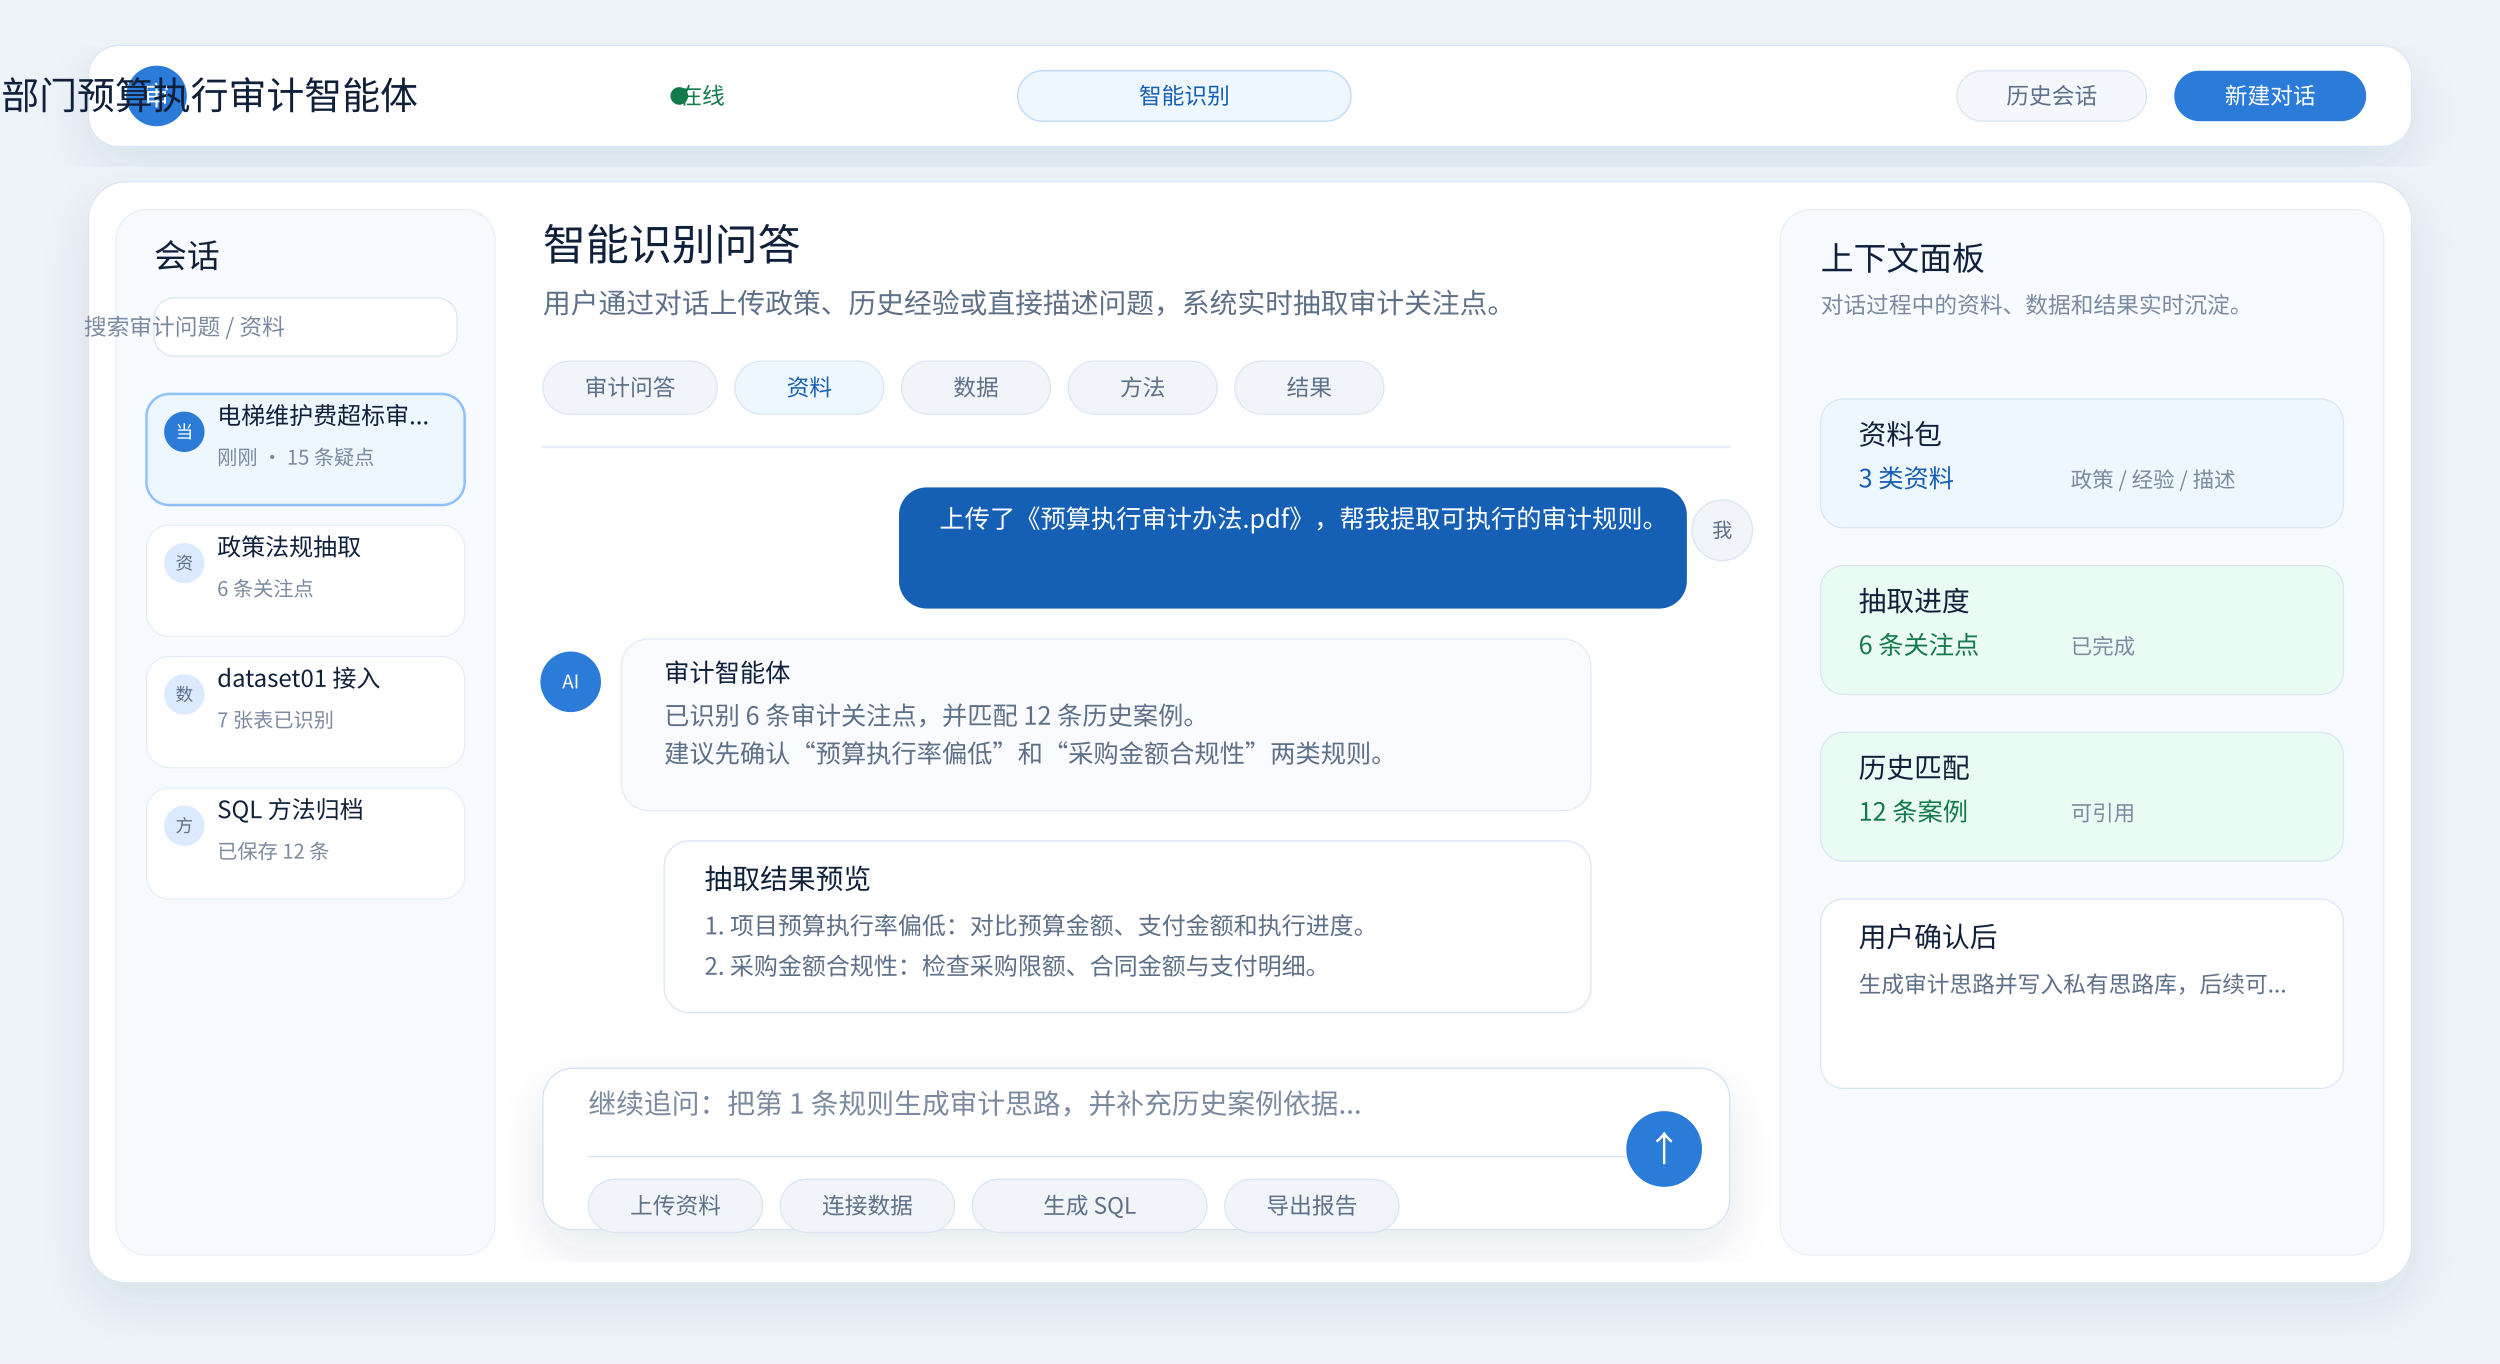
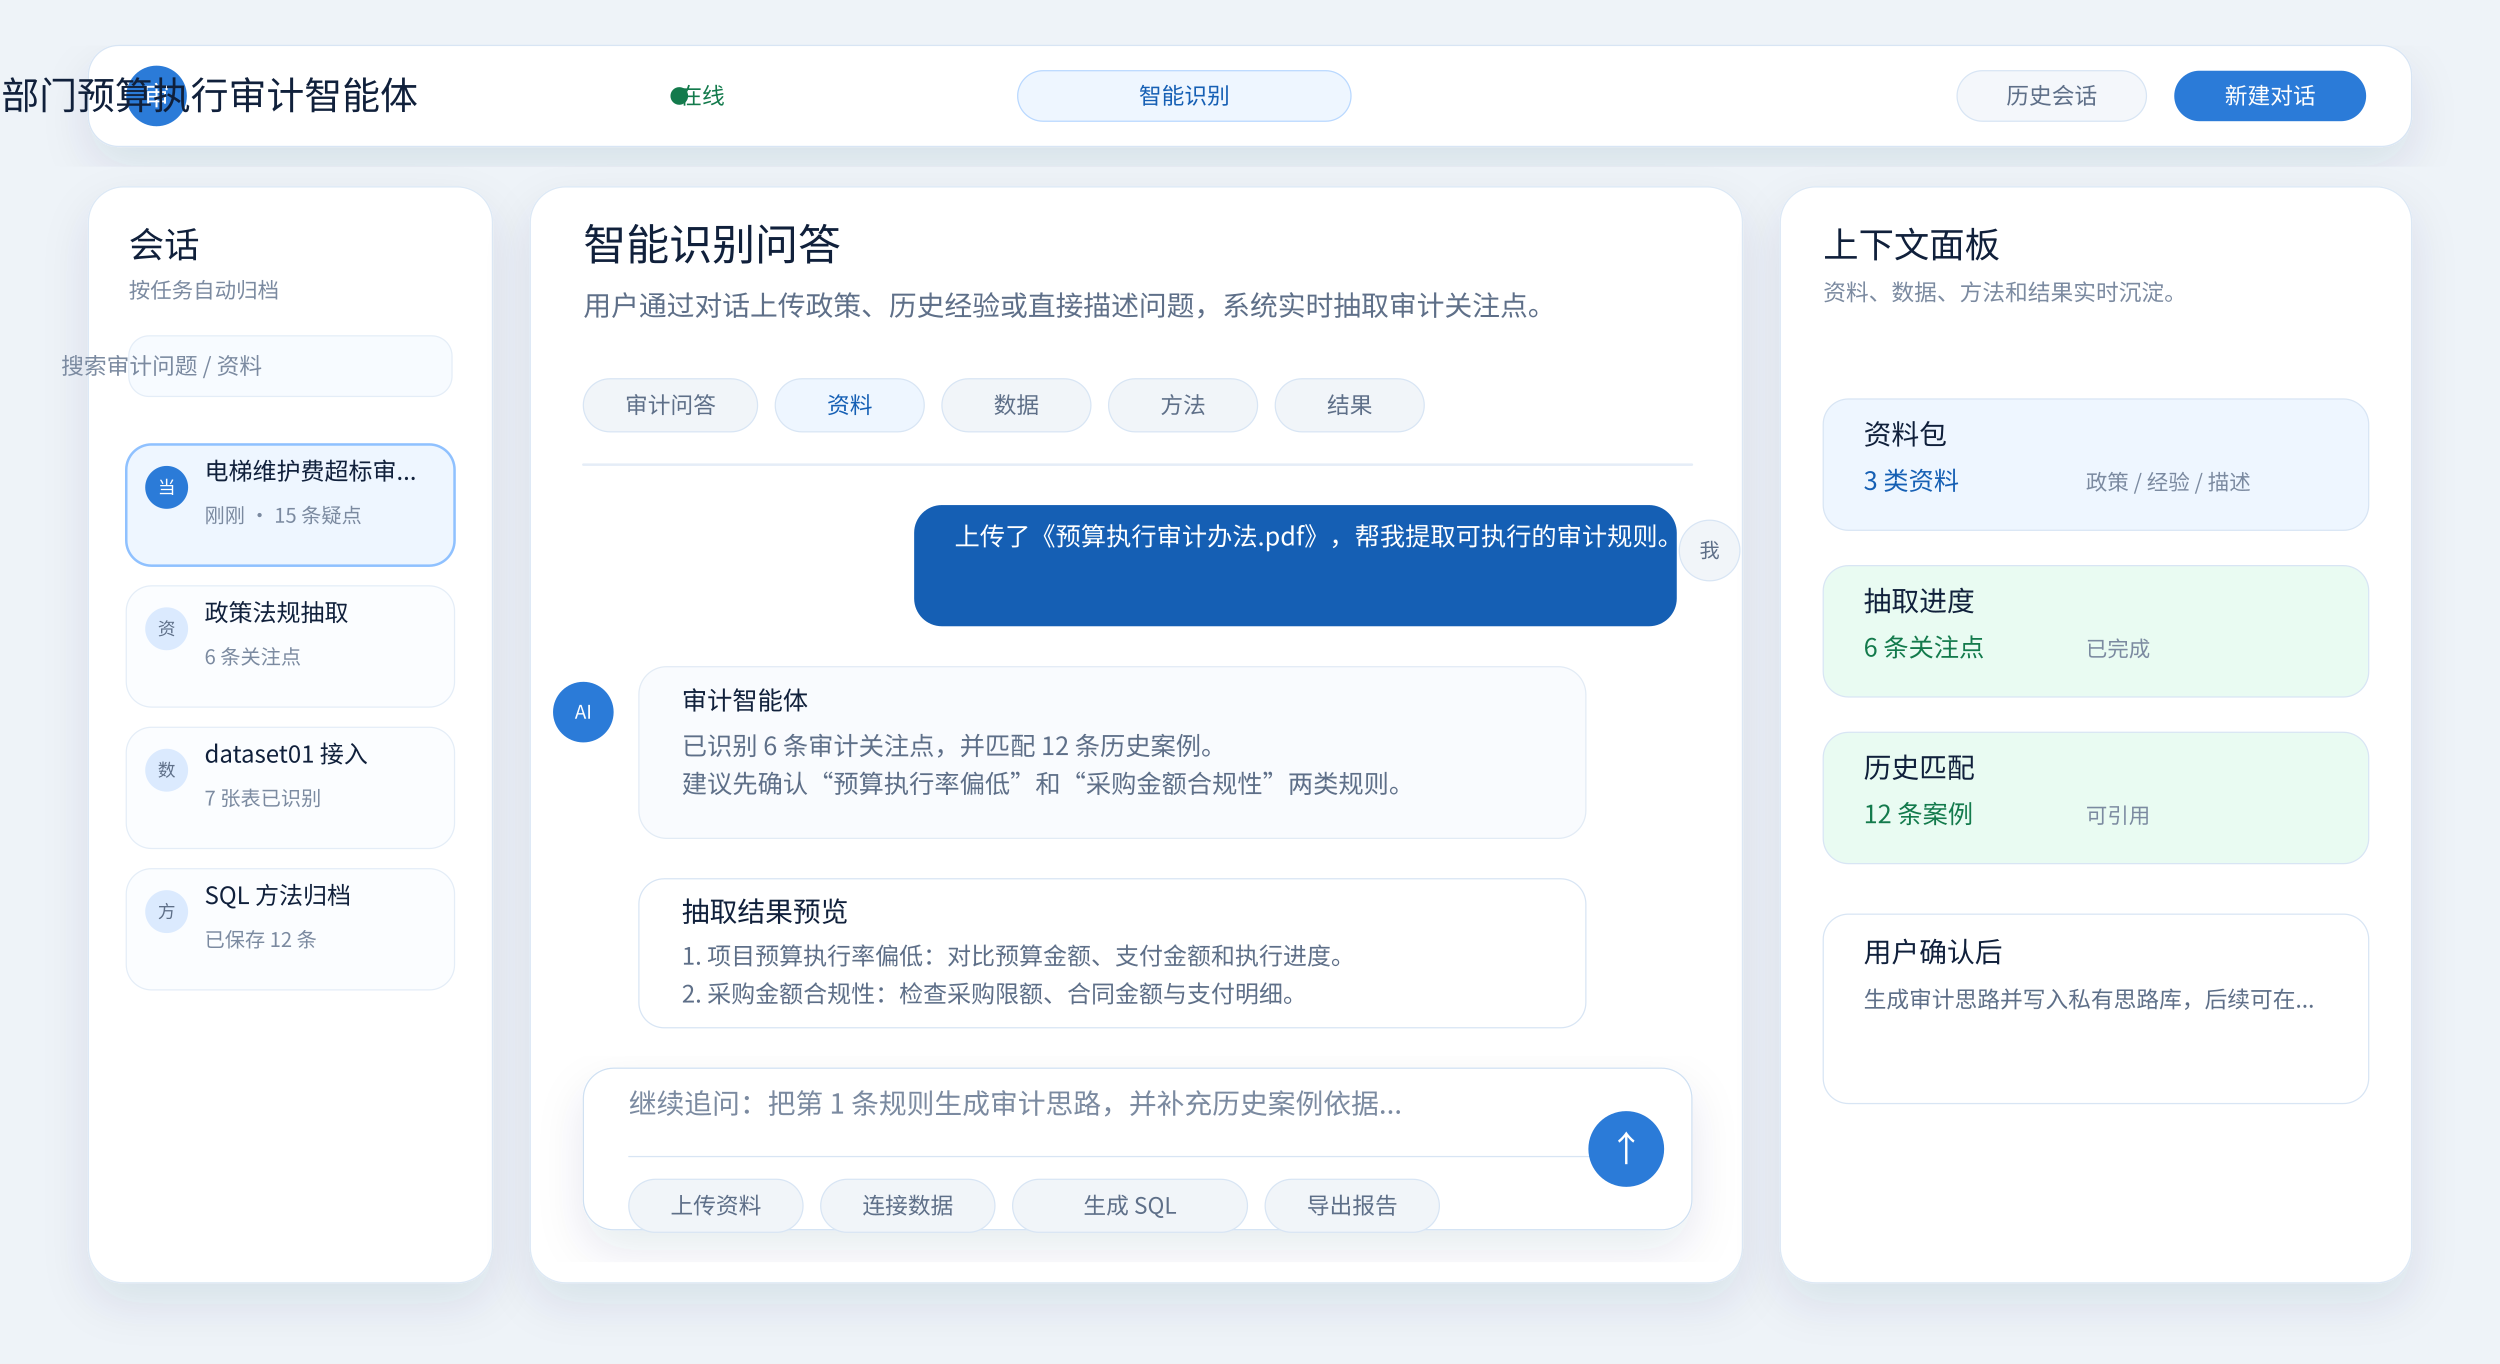
<svg xmlns="http://www.w3.org/2000/svg" width="1980" height="1080" viewBox="0 0 1980 1080" fill="none">
  <defs>
    <filter id="shadow" x="-20%" y="-20%" width="140%" height="140%">
      <feDropShadow dx="0" dy="16" stdDeviation="18" flood-color="#15345b" flood-opacity="0.10" />
    </filter>
  </defs>
  <rect width="1980" height="1080" fill="#eef3f8" />
  <rect x="70" y="36" width="1840" height="80" rx="24" fill="#ffffff" stroke="#d8e5f4" stroke-width="1" filter="url(#shadow)" />
  <circle cx="124" cy="76" r="24" fill="#2b7bd8" />
  <text x="124" y="76" fill="#ffffff" font-size="21" font-family="WenQuanYi Micro Hei, Noto Sans CJK SC, Microsoft YaHei, Arial, sans-serif" text-anchor="middle" dominant-baseline="middle">审</text>
  <text x="166" y="76" fill="#10203b" font-size="30" font-family="WenQuanYi Micro Hei, Noto Sans CJK SC, Microsoft YaHei, Arial, sans-serif" text-anchor="middle" dominant-baseline="middle">部门预算执行审计智能体</text>
  <circle cx="538" cy="76" r="7" fill="#137a4c" />
  <text x="556" y="76" fill="#137a4c" font-size="18" font-family="WenQuanYi Micro Hei, Noto Sans CJK SC, Microsoft YaHei, Arial, sans-serif" text-anchor="middle" dominant-baseline="middle">在线</text>
  <rect x="806" y="56" width="264" height="40" rx="20" fill="#eef6ff" stroke="#b9d8ff" stroke-width="1" />
  <text x="938" y="76" fill="#155fb4" font-size="18" font-family="WenQuanYi Micro Hei, Noto Sans CJK SC, Microsoft YaHei, Arial, sans-serif" text-anchor="middle" dominant-baseline="middle">智能识别</text>
  <rect x="1550" y="56" width="150" height="40" rx="20" fill="#f4f7fb" stroke="#d8e5f4" stroke-width="1" />
  <text x="1625" y="76" fill="#5e6f88" font-size="18" font-family="WenQuanYi Micro Hei, Noto Sans CJK SC, Microsoft YaHei, Arial, sans-serif" text-anchor="middle" dominant-baseline="middle">历史会话</text>
  <rect x="1722" y="56" width="152" height="40" rx="20" fill="#2b7bd8" />
  <text x="1798" y="76" fill="#ffffff" font-size="18" font-family="WenQuanYi Micro Hei, Noto Sans CJK SC, Microsoft YaHei, Arial, sans-serif" text-anchor="middle" dominant-baseline="middle">新建对话</text>
-   <rect x="70" y="144" width="1840" height="872" rx="30" fill="#ffffff" stroke="#d8e5f4" stroke-width="1" filter="url(#shadow)" />
-   <rect x="92" y="166" width="300" height="828" rx="24" fill="#f7fbff" stroke="#e5eef8" stroke-width="1" />
-   <text x="122" y="212" fill="#10203b" font-size="26" font-family="WenQuanYi Micro Hei, Noto Sans CJK SC, Microsoft YaHei, Arial, sans-serif" text-anchor="start" dominant-baseline="auto">会话</text>
-   <rect x="122" y="236" width="240" height="46" rx="16" fill="#ffffff" stroke="#d8e5f4" stroke-width="1" />
-   <text x="146" y="259" fill="#7b8aa0" font-size="18" font-family="WenQuanYi Micro Hei, Noto Sans CJK SC, Microsoft YaHei, Arial, sans-serif" text-anchor="middle" dominant-baseline="middle">搜索审计问题 / 资料</text>
-   <rect x="116" y="312" width="252" height="88" rx="18" fill="#eef6ff" stroke="#8fc1ff" stroke-width="2" />
-   <circle cx="146" cy="342" r="16" fill="#2b7bd8" />
-   <text x="146" y="342" fill="#ffffff" font-size="14" font-family="WenQuanYi Micro Hei, Noto Sans CJK SC, Microsoft YaHei, Arial, sans-serif" text-anchor="middle" dominant-baseline="middle">当</text>
-   <text x="172" y="336" fill="#10203b" font-size="19" font-family="WenQuanYi Micro Hei, Noto Sans CJK SC, Microsoft YaHei, Arial, sans-serif" text-anchor="start" dominant-baseline="auto">电梯维护费超标审...</text>
-   <text x="172" y="368" fill="#7b8aa0" font-size="16" font-family="WenQuanYi Micro Hei, Noto Sans CJK SC, Microsoft YaHei, Arial, sans-serif" text-anchor="start" dominant-baseline="auto">刚刚 · 15 条疑点</text>
-   <rect x="116" y="416" width="252" height="88" rx="18" fill="#ffffff" stroke="#e4edf7" stroke-width="1" />
-   <circle cx="146" cy="446" r="16" fill="#dbeafe" />
-   <text x="146" y="446" fill="#5e6f88" font-size="14" font-family="WenQuanYi Micro Hei, Noto Sans CJK SC, Microsoft YaHei, Arial, sans-serif" text-anchor="middle" dominant-baseline="middle">资</text>
-   <text x="172" y="440" fill="#10203b" font-size="19" font-family="WenQuanYi Micro Hei, Noto Sans CJK SC, Microsoft YaHei, Arial, sans-serif" text-anchor="start" dominant-baseline="auto">政策法规抽取</text>
-   <text x="172" y="472" fill="#7b8aa0" font-size="16" font-family="WenQuanYi Micro Hei, Noto Sans CJK SC, Microsoft YaHei, Arial, sans-serif" text-anchor="start" dominant-baseline="auto">6 条关注点</text>
-   <rect x="116" y="520" width="252" height="88" rx="18" fill="#ffffff" stroke="#e4edf7" stroke-width="1" />
-   <circle cx="146" cy="550" r="16" fill="#dbeafe" />
-   <text x="146" y="550" fill="#5e6f88" font-size="14" font-family="WenQuanYi Micro Hei, Noto Sans CJK SC, Microsoft YaHei, Arial, sans-serif" text-anchor="middle" dominant-baseline="middle">数</text>
-   <text x="172" y="544" fill="#10203b" font-size="19" font-family="WenQuanYi Micro Hei, Noto Sans CJK SC, Microsoft YaHei, Arial, sans-serif" text-anchor="start" dominant-baseline="auto">dataset01 接入</text>
-   <text x="172" y="576" fill="#7b8aa0" font-size="16" font-family="WenQuanYi Micro Hei, Noto Sans CJK SC, Microsoft YaHei, Arial, sans-serif" text-anchor="start" dominant-baseline="auto">7 张表已识别</text>
-   <rect x="116" y="624" width="252" height="88" rx="18" fill="#ffffff" stroke="#e4edf7" stroke-width="1" />
-   <circle cx="146" cy="654" r="16" fill="#dbeafe" />
-   <text x="146" y="654" fill="#5e6f88" font-size="14" font-family="WenQuanYi Micro Hei, Noto Sans CJK SC, Microsoft YaHei, Arial, sans-serif" text-anchor="middle" dominant-baseline="middle">方</text>
-   <text x="172" y="648" fill="#10203b" font-size="19" font-family="WenQuanYi Micro Hei, Noto Sans CJK SC, Microsoft YaHei, Arial, sans-serif" text-anchor="start" dominant-baseline="auto">SQL 方法归档</text>
-   <text x="172" y="680" fill="#7b8aa0" font-size="16" font-family="WenQuanYi Micro Hei, Noto Sans CJK SC, Microsoft YaHei, Arial, sans-serif" text-anchor="start" dominant-baseline="auto">已保存 12 条</text>
-   <text x="430" y="206" fill="#10203b" font-size="34" font-family="WenQuanYi Micro Hei, Noto Sans CJK SC, Microsoft YaHei, Arial, sans-serif" text-anchor="start" dominant-baseline="auto">智能识别问答</text>
-   <text x="430" y="248" fill="#5e6f88" font-size="22" font-family="WenQuanYi Micro Hei, Noto Sans CJK SC, Microsoft YaHei, Arial, sans-serif" text-anchor="start" dominant-baseline="auto">用户通过对话上传政策、历史经验或直接描述问题，系统实时抽取审计关注点。</text>
-   <rect x="430" y="286" width="138" height="42" rx="21" fill="#f1f5f9" stroke="#d8e5f4" stroke-width="1" />
-   <text x="499" y="307" fill="#5e6f88" font-size="18" font-family="WenQuanYi Micro Hei, Noto Sans CJK SC, Microsoft YaHei, Arial, sans-serif" text-anchor="middle" dominant-baseline="middle">审计问答</text>
-   <rect x="582" y="286" width="118" height="42" rx="21" fill="#eef6ff" stroke="#d8e5f4" stroke-width="1" />
-   <text x="641" y="307" fill="#155fb4" font-size="18" font-family="WenQuanYi Micro Hei, Noto Sans CJK SC, Microsoft YaHei, Arial, sans-serif" text-anchor="middle" dominant-baseline="middle">资料</text>
-   <rect x="714" y="286" width="118" height="42" rx="21" fill="#f1f5f9" stroke="#d8e5f4" stroke-width="1" />
-   <text x="773" y="307" fill="#5e6f88" font-size="18" font-family="WenQuanYi Micro Hei, Noto Sans CJK SC, Microsoft YaHei, Arial, sans-serif" text-anchor="middle" dominant-baseline="middle">数据</text>
-   <rect x="846" y="286" width="118" height="42" rx="21" fill="#f1f5f9" stroke="#d8e5f4" stroke-width="1" />
-   <text x="905" y="307" fill="#5e6f88" font-size="18" font-family="WenQuanYi Micro Hei, Noto Sans CJK SC, Microsoft YaHei, Arial, sans-serif" text-anchor="middle" dominant-baseline="middle">方法</text>
-   <rect x="978" y="286" width="118" height="42" rx="21" fill="#f1f5f9" stroke="#d8e5f4" stroke-width="1" />
-   <text x="1037" y="307" fill="#5e6f88" font-size="18" font-family="WenQuanYi Micro Hei, Noto Sans CJK SC, Microsoft YaHei, Arial, sans-serif" text-anchor="middle" dominant-baseline="middle">结果</text>
-   <line x1="430" y1="354" x2="1370" y2="354" stroke="#e5edf7" stroke-width="2" stroke-linecap="round" />
-   <rect x="1410" y="166" width="478" height="828" rx="24" fill="#f7fbff" stroke="#e5eef8" stroke-width="1" />
-   <text x="1442" y="214" fill="#10203b" font-size="26" font-family="WenQuanYi Micro Hei, Noto Sans CJK SC, Microsoft YaHei, Arial, sans-serif" text-anchor="start" dominant-baseline="auto">上下文面板</text>
-   <text x="1442" y="248" fill="#7b8aa0" font-size="18" font-family="WenQuanYi Micro Hei, Noto Sans CJK SC, Microsoft YaHei, Arial, sans-serif" text-anchor="start" dominant-baseline="auto">对话过程中的资料、数据和结果实时沉淀。</text>
-   <rect x="712" y="386" width="624" height="96" rx="22" fill="#155fb4" />
-   <text x="744" y="418" fill="#ffffff" font-size="20" font-family="WenQuanYi Micro Hei, Noto Sans CJK SC, Microsoft YaHei, Arial, sans-serif" text-anchor="start" dominant-baseline="auto">上传了《预算执行审计办法.pdf》，帮我提取可执行的审计规则。</text>
-   <circle cx="1364" cy="420" r="24" fill="#f1f5f9" stroke="#d8e5f4" stroke-width="1" />
-   <text x="1364" y="420" fill="#5e6f88" font-size="16" font-family="WenQuanYi Micro Hei, Noto Sans CJK SC, Microsoft YaHei, Arial, sans-serif" text-anchor="middle" dominant-baseline="middle">我</text>
-   <circle cx="452" cy="540" r="24" fill="#2b7bd8" />
-   <text x="452" y="540" fill="#ffffff" font-size="15" font-family="WenQuanYi Micro Hei, Noto Sans CJK SC, Microsoft YaHei, Arial, sans-serif" text-anchor="middle" dominant-baseline="middle">AI</text>
-   <rect x="492" y="506" width="768" height="136" rx="22" fill="#f9fbfe" stroke="#e2ebf5" stroke-width="1" />
-   <text x="526" y="540" fill="#10203b" font-size="20" font-family="WenQuanYi Micro Hei, Noto Sans CJK SC, Microsoft YaHei, Arial, sans-serif" text-anchor="start" dominant-baseline="auto">审计智能体</text>
-   <text x="526" y="574" fill="#5e6f88" font-size="20" font-family="WenQuanYi Micro Hei, Noto Sans CJK SC, Microsoft YaHei, Arial, sans-serif" text-anchor="start" dominant-baseline="auto">已识别 6 条审计关注点，并匹配 12 条历史案例。</text>
-   <text x="526" y="604" fill="#5e6f88" font-size="20" font-family="WenQuanYi Micro Hei, Noto Sans CJK SC, Microsoft YaHei, Arial, sans-serif" text-anchor="start" dominant-baseline="auto">建议先确认“预算执行率偏低”和“采购金额合规性”两类规则。</text>
-   <rect x="526" y="666" width="734" height="136" rx="20" fill="#ffffff" stroke="#d8e5f4" stroke-width="1" />
-   <text x="558" y="704" fill="#10203b" font-size="22" font-family="WenQuanYi Micro Hei, Noto Sans CJK SC, Microsoft YaHei, Arial, sans-serif" text-anchor="start" dominant-baseline="auto">抽取结果预览</text>
-   <text x="558" y="740" fill="#5e6f88" font-size="19" font-family="WenQuanYi Micro Hei, Noto Sans CJK SC, Microsoft YaHei, Arial, sans-serif" text-anchor="start" dominant-baseline="auto">1. 项目预算执行率偏低：对比预算金额、支付金额和执行进度。</text>
-   <text x="558" y="772" fill="#5e6f88" font-size="19" font-family="WenQuanYi Micro Hei, Noto Sans CJK SC, Microsoft YaHei, Arial, sans-serif" text-anchor="start" dominant-baseline="auto">2. 采购金额合规性：检查采购限额、合同金额与支付明细。</text>
-   <rect x="430" y="846" width="940" height="128" rx="24" fill="#ffffff" stroke="#cfe0f2" stroke-width="1" filter="url(#shadow)" />
-   <text x="466" y="882" fill="#7b8aa0" font-size="22" font-family="WenQuanYi Micro Hei, Noto Sans CJK SC, Microsoft YaHei, Arial, sans-serif" text-anchor="start" dominant-baseline="auto">继续追问：把第 1 条规则生成审计思路，并补充历史案例依据...</text>
-   <line x1="466" y1="916" x2="1334" y2="916" stroke="#d8e5f4" stroke-width="1" stroke-linecap="round" />
-   <rect x="466" y="934" width="138" height="42" rx="21" fill="#f1f5f9" stroke="#d8e5f4" stroke-width="1" />
-   <text x="535" y="955" fill="#5e6f88" font-size="18" font-family="WenQuanYi Micro Hei, Noto Sans CJK SC, Microsoft YaHei, Arial, sans-serif" text-anchor="middle" dominant-baseline="middle">上传资料</text>
-   <rect x="618" y="934" width="138" height="42" rx="21" fill="#f1f5f9" stroke="#d8e5f4" stroke-width="1" />
-   <text x="687" y="955" fill="#5e6f88" font-size="18" font-family="WenQuanYi Micro Hei, Noto Sans CJK SC, Microsoft YaHei, Arial, sans-serif" text-anchor="middle" dominant-baseline="middle">连接数据</text>
-   <rect x="770" y="934" width="186" height="42" rx="21" fill="#f1f5f9" stroke="#d8e5f4" stroke-width="1" />
-   <text x="863" y="955" fill="#5e6f88" font-size="18" font-family="WenQuanYi Micro Hei, Noto Sans CJK SC, Microsoft YaHei, Arial, sans-serif" text-anchor="middle" dominant-baseline="middle">生成 SQL</text>
-   <rect x="970" y="934" width="138" height="42" rx="21" fill="#f1f5f9" stroke="#d8e5f4" stroke-width="1" />
-   <text x="1039" y="955" fill="#5e6f88" font-size="18" font-family="WenQuanYi Micro Hei, Noto Sans CJK SC, Microsoft YaHei, Arial, sans-serif" text-anchor="middle" dominant-baseline="middle">导出报告</text>
-   <circle cx="1318" cy="910" r="30" fill="#2b7bd8" />
-   <text x="1318" y="910" fill="#ffffff" font-size="28" font-family="WenQuanYi Micro Hei, Noto Sans CJK SC, Microsoft YaHei, Arial, sans-serif" text-anchor="middle" dominant-baseline="middle">↑</text>
-   <rect x="1442" y="316" width="414" height="102" rx="18" fill="#eef6ff" stroke="#d8e5f4" stroke-width="1" />
-   <text x="1472" y="352" fill="#10203b" font-size="22" font-family="WenQuanYi Micro Hei, Noto Sans CJK SC, Microsoft YaHei, Arial, sans-serif" text-anchor="start" dominant-baseline="auto">资料包</text>
-   <text x="1472" y="386" fill="#155fb4" font-size="20" font-family="WenQuanYi Micro Hei, Noto Sans CJK SC, Microsoft YaHei, Arial, sans-serif" text-anchor="start" dominant-baseline="auto">3 类资料</text>
-   <text x="1640" y="386" fill="#7b8aa0" font-size="17" font-family="WenQuanYi Micro Hei, Noto Sans CJK SC, Microsoft YaHei, Arial, sans-serif" text-anchor="start" dominant-baseline="auto">政策 / 经验 / 描述</text>
-   <rect x="1442" y="448" width="414" height="102" rx="18" fill="#e9fbf2" stroke="#d8e5f4" stroke-width="1" />
-   <text x="1472" y="484" fill="#10203b" font-size="22" font-family="WenQuanYi Micro Hei, Noto Sans CJK SC, Microsoft YaHei, Arial, sans-serif" text-anchor="start" dominant-baseline="auto">抽取进度</text>
-   <text x="1472" y="518" fill="#137a4c" font-size="20" font-family="WenQuanYi Micro Hei, Noto Sans CJK SC, Microsoft YaHei, Arial, sans-serif" text-anchor="start" dominant-baseline="auto">6 条关注点</text>
-   <text x="1640" y="518" fill="#7b8aa0" font-size="17" font-family="WenQuanYi Micro Hei, Noto Sans CJK SC, Microsoft YaHei, Arial, sans-serif" text-anchor="start" dominant-baseline="auto">已完成</text>
-   <rect x="1442" y="580" width="414" height="102" rx="18" fill="#e9fbf2" stroke="#d8e5f4" stroke-width="1" />
-   <text x="1472" y="616" fill="#10203b" font-size="22" font-family="WenQuanYi Micro Hei, Noto Sans CJK SC, Microsoft YaHei, Arial, sans-serif" text-anchor="start" dominant-baseline="auto">历史匹配</text>
-   <text x="1472" y="650" fill="#137a4c" font-size="20" font-family="WenQuanYi Micro Hei, Noto Sans CJK SC, Microsoft YaHei, Arial, sans-serif" text-anchor="start" dominant-baseline="auto">12 条案例</text>
-   <text x="1640" y="650" fill="#7b8aa0" font-size="17" font-family="WenQuanYi Micro Hei, Noto Sans CJK SC, Microsoft YaHei, Arial, sans-serif" text-anchor="start" dominant-baseline="auto">可引用</text>
-   <rect x="1442" y="712" width="414" height="150" rx="18" fill="#ffffff" stroke="#d8e5f4" stroke-width="1" />
-   <text x="1472" y="750" fill="#10203b" font-size="22" font-family="WenQuanYi Micro Hei, Noto Sans CJK SC, Microsoft YaHei, Arial, sans-serif" text-anchor="start" dominant-baseline="auto">用户确认后</text>
-   <text x="1472" y="786" fill="#5e6f88" font-size="18" font-family="WenQuanYi Micro Hei, Noto Sans CJK SC, Microsoft YaHei, Arial, sans-serif" text-anchor="start" dominant-baseline="auto">生成审计思路并写入私有思路库，后续可...</text>
+   <rect x="70" y="148" width="320" height="868" rx="28" fill="#ffffff" stroke="#dce8f5" stroke-width="1" filter="url(#shadow)" />
+   <rect x="420" y="148" width="960" height="868" rx="28" fill="#ffffff" stroke="#dce8f5" stroke-width="1" filter="url(#shadow)" />
+   <rect x="1410" y="148" width="500" height="868" rx="28" fill="#ffffff" stroke="#dce8f5" stroke-width="1" filter="url(#shadow)" />
+   <text x="102" y="204" fill="#10203b" font-size="28" font-family="WenQuanYi Micro Hei, Noto Sans CJK SC, Microsoft YaHei, Arial, sans-serif" text-anchor="start" dominant-baseline="auto">会话</text>
+   <text x="102" y="236" fill="#7b8aa0" font-size="17" font-family="WenQuanYi Micro Hei, Noto Sans CJK SC, Microsoft YaHei, Arial, sans-serif" text-anchor="start" dominant-baseline="auto">按任务自动归档</text>
+   <rect x="102" y="266" width="256" height="48" rx="16" fill="#f7fbff" stroke="#e4edf7" stroke-width="1" />
+   <text x="128" y="290" fill="#7b8aa0" font-size="18" font-family="WenQuanYi Micro Hei, Noto Sans CJK SC, Microsoft YaHei, Arial, sans-serif" text-anchor="middle" dominant-baseline="middle">搜索审计问题 / 资料</text>
+   <rect x="100" y="352" width="260" height="96" rx="20" fill="#eef6ff" stroke="#8fc1ff" stroke-width="2" />
+   <circle cx="132" cy="386" r="17" fill="#2b7bd8" />
+   <text x="132" y="386" fill="#ffffff" font-size="14" font-family="WenQuanYi Micro Hei, Noto Sans CJK SC, Microsoft YaHei, Arial, sans-serif" text-anchor="middle" dominant-baseline="middle">当</text>
+   <text x="162" y="380" fill="#10203b" font-size="19" font-family="WenQuanYi Micro Hei, Noto Sans CJK SC, Microsoft YaHei, Arial, sans-serif" text-anchor="start" dominant-baseline="auto">电梯维护费超标审...</text>
+   <text x="162" y="414" fill="#7b8aa0" font-size="16" font-family="WenQuanYi Micro Hei, Noto Sans CJK SC, Microsoft YaHei, Arial, sans-serif" text-anchor="start" dominant-baseline="auto">刚刚 · 15 条疑点</text>
+   <rect x="100" y="464" width="260" height="96" rx="20" fill="#fbfdff" stroke="#e4edf7" stroke-width="1" />
+   <circle cx="132" cy="498" r="17" fill="#dbeafe" />
+   <text x="132" y="498" fill="#5e6f88" font-size="14" font-family="WenQuanYi Micro Hei, Noto Sans CJK SC, Microsoft YaHei, Arial, sans-serif" text-anchor="middle" dominant-baseline="middle">资</text>
+   <text x="162" y="492" fill="#10203b" font-size="19" font-family="WenQuanYi Micro Hei, Noto Sans CJK SC, Microsoft YaHei, Arial, sans-serif" text-anchor="start" dominant-baseline="auto">政策法规抽取</text>
+   <text x="162" y="526" fill="#7b8aa0" font-size="16" font-family="WenQuanYi Micro Hei, Noto Sans CJK SC, Microsoft YaHei, Arial, sans-serif" text-anchor="start" dominant-baseline="auto">6 条关注点</text>
+   <rect x="100" y="576" width="260" height="96" rx="20" fill="#fbfdff" stroke="#e4edf7" stroke-width="1" />
+   <circle cx="132" cy="610" r="17" fill="#dbeafe" />
+   <text x="132" y="610" fill="#5e6f88" font-size="14" font-family="WenQuanYi Micro Hei, Noto Sans CJK SC, Microsoft YaHei, Arial, sans-serif" text-anchor="middle" dominant-baseline="middle">数</text>
+   <text x="162" y="604" fill="#10203b" font-size="19" font-family="WenQuanYi Micro Hei, Noto Sans CJK SC, Microsoft YaHei, Arial, sans-serif" text-anchor="start" dominant-baseline="auto">dataset01 接入</text>
+   <text x="162" y="638" fill="#7b8aa0" font-size="16" font-family="WenQuanYi Micro Hei, Noto Sans CJK SC, Microsoft YaHei, Arial, sans-serif" text-anchor="start" dominant-baseline="auto">7 张表已识别</text>
+   <rect x="100" y="688" width="260" height="96" rx="20" fill="#fbfdff" stroke="#e4edf7" stroke-width="1" />
+   <circle cx="132" cy="722" r="17" fill="#dbeafe" />
+   <text x="132" y="722" fill="#5e6f88" font-size="14" font-family="WenQuanYi Micro Hei, Noto Sans CJK SC, Microsoft YaHei, Arial, sans-serif" text-anchor="middle" dominant-baseline="middle">方</text>
+   <text x="162" y="716" fill="#10203b" font-size="19" font-family="WenQuanYi Micro Hei, Noto Sans CJK SC, Microsoft YaHei, Arial, sans-serif" text-anchor="start" dominant-baseline="auto">SQL 方法归档</text>
+   <text x="162" y="750" fill="#7b8aa0" font-size="16" font-family="WenQuanYi Micro Hei, Noto Sans CJK SC, Microsoft YaHei, Arial, sans-serif" text-anchor="start" dominant-baseline="auto">已保存 12 条</text>
+   <text x="462" y="206" fill="#10203b" font-size="34" font-family="WenQuanYi Micro Hei, Noto Sans CJK SC, Microsoft YaHei, Arial, sans-serif" text-anchor="start" dominant-baseline="auto">智能识别问答</text>
+   <text x="462" y="250" fill="#5e6f88" font-size="22" font-family="WenQuanYi Micro Hei, Noto Sans CJK SC, Microsoft YaHei, Arial, sans-serif" text-anchor="start" dominant-baseline="auto">用户通过对话上传政策、历史经验或直接描述问题，系统实时抽取审计关注点。</text>
+   <rect x="462" y="300" width="138" height="42" rx="21" fill="#f1f5f9" stroke="#d8e5f4" stroke-width="1" />
+   <text x="531" y="321" fill="#5e6f88" font-size="18" font-family="WenQuanYi Micro Hei, Noto Sans CJK SC, Microsoft YaHei, Arial, sans-serif" text-anchor="middle" dominant-baseline="middle">审计问答</text>
+   <rect x="614" y="300" width="118" height="42" rx="21" fill="#eef6ff" stroke="#d8e5f4" stroke-width="1" />
+   <text x="673" y="321" fill="#155fb4" font-size="18" font-family="WenQuanYi Micro Hei, Noto Sans CJK SC, Microsoft YaHei, Arial, sans-serif" text-anchor="middle" dominant-baseline="middle">资料</text>
+   <rect x="746" y="300" width="118" height="42" rx="21" fill="#f1f5f9" stroke="#d8e5f4" stroke-width="1" />
+   <text x="805" y="321" fill="#5e6f88" font-size="18" font-family="WenQuanYi Micro Hei, Noto Sans CJK SC, Microsoft YaHei, Arial, sans-serif" text-anchor="middle" dominant-baseline="middle">数据</text>
+   <rect x="878" y="300" width="118" height="42" rx="21" fill="#f1f5f9" stroke="#d8e5f4" stroke-width="1" />
+   <text x="937" y="321" fill="#5e6f88" font-size="18" font-family="WenQuanYi Micro Hei, Noto Sans CJK SC, Microsoft YaHei, Arial, sans-serif" text-anchor="middle" dominant-baseline="middle">方法</text>
+   <rect x="1010" y="300" width="118" height="42" rx="21" fill="#f1f5f9" stroke="#d8e5f4" stroke-width="1" />
+   <text x="1069" y="321" fill="#5e6f88" font-size="18" font-family="WenQuanYi Micro Hei, Noto Sans CJK SC, Microsoft YaHei, Arial, sans-serif" text-anchor="middle" dominant-baseline="middle">结果</text>
+   <line x1="462" y1="368" x2="1340" y2="368" stroke="#e5edf7" stroke-width="2" stroke-linecap="round" />
+   <text x="1444" y="204" fill="#10203b" font-size="28" font-family="WenQuanYi Micro Hei, Noto Sans CJK SC, Microsoft YaHei, Arial, sans-serif" text-anchor="start" dominant-baseline="auto">上下文面板</text>
+   <text x="1444" y="238" fill="#7b8aa0" font-size="18" font-family="WenQuanYi Micro Hei, Noto Sans CJK SC, Microsoft YaHei, Arial, sans-serif" text-anchor="start" dominant-baseline="auto">资料、数据、方法和结果实时沉淀。</text>
+   <rect x="724" y="400" width="604" height="96" rx="22" fill="#155fb4" />
+   <text x="756" y="432" fill="#ffffff" font-size="20" font-family="WenQuanYi Micro Hei, Noto Sans CJK SC, Microsoft YaHei, Arial, sans-serif" text-anchor="start" dominant-baseline="auto">上传了《预算执行审计办法.pdf》，帮我提取可执行的审计规则。</text>
+   <circle cx="1354" cy="436" r="24" fill="#f1f5f9" stroke="#d8e5f4" stroke-width="1" />
+   <text x="1354" y="436" fill="#5e6f88" font-size="16" font-family="WenQuanYi Micro Hei, Noto Sans CJK SC, Microsoft YaHei, Arial, sans-serif" text-anchor="middle" dominant-baseline="middle">我</text>
+   <circle cx="462" cy="564" r="24" fill="#2b7bd8" />
+   <text x="462" y="564" fill="#ffffff" font-size="15" font-family="WenQuanYi Micro Hei, Noto Sans CJK SC, Microsoft YaHei, Arial, sans-serif" text-anchor="middle" dominant-baseline="middle">AI</text>
+   <rect x="506" y="528" width="750" height="136" rx="22" fill="#f9fbfe" stroke="#e2ebf5" stroke-width="1" />
+   <text x="540" y="562" fill="#10203b" font-size="20" font-family="WenQuanYi Micro Hei, Noto Sans CJK SC, Microsoft YaHei, Arial, sans-serif" text-anchor="start" dominant-baseline="auto">审计智能体</text>
+   <text x="540" y="598" fill="#5e6f88" font-size="20" font-family="WenQuanYi Micro Hei, Noto Sans CJK SC, Microsoft YaHei, Arial, sans-serif" text-anchor="start" dominant-baseline="auto">已识别 6 条审计关注点，并匹配 12 条历史案例。</text>
+   <text x="540" y="628" fill="#5e6f88" font-size="20" font-family="WenQuanYi Micro Hei, Noto Sans CJK SC, Microsoft YaHei, Arial, sans-serif" text-anchor="start" dominant-baseline="auto">建议先确认“预算执行率偏低”和“采购金额合规性”两类规则。</text>
+   <rect x="506" y="696" width="750" height="118" rx="20" fill="#ffffff" stroke="#d8e5f4" stroke-width="1" />
+   <text x="540" y="730" fill="#10203b" font-size="22" font-family="WenQuanYi Micro Hei, Noto Sans CJK SC, Microsoft YaHei, Arial, sans-serif" text-anchor="start" dominant-baseline="auto">抽取结果预览</text>
+   <text x="540" y="764" fill="#5e6f88" font-size="19" font-family="WenQuanYi Micro Hei, Noto Sans CJK SC, Microsoft YaHei, Arial, sans-serif" text-anchor="start" dominant-baseline="auto">1. 项目预算执行率偏低：对比预算金额、支付金额和执行进度。</text>
+   <text x="540" y="794" fill="#5e6f88" font-size="19" font-family="WenQuanYi Micro Hei, Noto Sans CJK SC, Microsoft YaHei, Arial, sans-serif" text-anchor="start" dominant-baseline="auto">2. 采购金额合规性：检查采购限额、合同金额与支付明细。</text>
+   <rect x="462" y="846" width="878" height="128" rx="24" fill="#ffffff" stroke="#cfe0f2" stroke-width="1" filter="url(#shadow)" />
+   <text x="498" y="882" fill="#7b8aa0" font-size="22" font-family="WenQuanYi Micro Hei, Noto Sans CJK SC, Microsoft YaHei, Arial, sans-serif" text-anchor="start" dominant-baseline="auto">继续追问：把第 1 条规则生成审计思路，并补充历史案例依据...</text>
+   <line x1="498" y1="916" x2="1302" y2="916" stroke="#d8e5f4" stroke-width="1" stroke-linecap="round" />
+   <rect x="498" y="934" width="138" height="42" rx="21" fill="#f1f5f9" stroke="#d8e5f4" stroke-width="1" />
+   <text x="567" y="955" fill="#5e6f88" font-size="18" font-family="WenQuanYi Micro Hei, Noto Sans CJK SC, Microsoft YaHei, Arial, sans-serif" text-anchor="middle" dominant-baseline="middle">上传资料</text>
+   <rect x="650" y="934" width="138" height="42" rx="21" fill="#f1f5f9" stroke="#d8e5f4" stroke-width="1" />
+   <text x="719" y="955" fill="#5e6f88" font-size="18" font-family="WenQuanYi Micro Hei, Noto Sans CJK SC, Microsoft YaHei, Arial, sans-serif" text-anchor="middle" dominant-baseline="middle">连接数据</text>
+   <rect x="802" y="934" width="186" height="42" rx="21" fill="#f1f5f9" stroke="#d8e5f4" stroke-width="1" />
+   <text x="895" y="955" fill="#5e6f88" font-size="18" font-family="WenQuanYi Micro Hei, Noto Sans CJK SC, Microsoft YaHei, Arial, sans-serif" text-anchor="middle" dominant-baseline="middle">生成 SQL</text>
+   <rect x="1002" y="934" width="138" height="42" rx="21" fill="#f1f5f9" stroke="#d8e5f4" stroke-width="1" />
+   <text x="1071" y="955" fill="#5e6f88" font-size="18" font-family="WenQuanYi Micro Hei, Noto Sans CJK SC, Microsoft YaHei, Arial, sans-serif" text-anchor="middle" dominant-baseline="middle">导出报告</text>
+   <circle cx="1288" cy="910" r="30" fill="#2b7bd8" />
+   <text x="1288" y="910" fill="#ffffff" font-size="28" font-family="WenQuanYi Micro Hei, Noto Sans CJK SC, Microsoft YaHei, Arial, sans-serif" text-anchor="middle" dominant-baseline="middle">↑</text>
+   <rect x="1444" y="316" width="432" height="104" rx="20" fill="#eef6ff" stroke="#d8e5f4" stroke-width="1" />
+   <text x="1476" y="352" fill="#10203b" font-size="22" font-family="WenQuanYi Micro Hei, Noto Sans CJK SC, Microsoft YaHei, Arial, sans-serif" text-anchor="start" dominant-baseline="auto">资料包</text>
+   <text x="1476" y="388" fill="#155fb4" font-size="20" font-family="WenQuanYi Micro Hei, Noto Sans CJK SC, Microsoft YaHei, Arial, sans-serif" text-anchor="start" dominant-baseline="auto">3 类资料</text>
+   <text x="1652" y="388" fill="#7b8aa0" font-size="17" font-family="WenQuanYi Micro Hei, Noto Sans CJK SC, Microsoft YaHei, Arial, sans-serif" text-anchor="start" dominant-baseline="auto">政策 / 经验 / 描述</text>
+   <rect x="1444" y="448" width="432" height="104" rx="20" fill="#e9fbf2" stroke="#d8e5f4" stroke-width="1" />
+   <text x="1476" y="484" fill="#10203b" font-size="22" font-family="WenQuanYi Micro Hei, Noto Sans CJK SC, Microsoft YaHei, Arial, sans-serif" text-anchor="start" dominant-baseline="auto">抽取进度</text>
+   <text x="1476" y="520" fill="#137a4c" font-size="20" font-family="WenQuanYi Micro Hei, Noto Sans CJK SC, Microsoft YaHei, Arial, sans-serif" text-anchor="start" dominant-baseline="auto">6 条关注点</text>
+   <text x="1652" y="520" fill="#7b8aa0" font-size="17" font-family="WenQuanYi Micro Hei, Noto Sans CJK SC, Microsoft YaHei, Arial, sans-serif" text-anchor="start" dominant-baseline="auto">已完成</text>
+   <rect x="1444" y="580" width="432" height="104" rx="20" fill="#e9fbf2" stroke="#d8e5f4" stroke-width="1" />
+   <text x="1476" y="616" fill="#10203b" font-size="22" font-family="WenQuanYi Micro Hei, Noto Sans CJK SC, Microsoft YaHei, Arial, sans-serif" text-anchor="start" dominant-baseline="auto">历史匹配</text>
+   <text x="1476" y="652" fill="#137a4c" font-size="20" font-family="WenQuanYi Micro Hei, Noto Sans CJK SC, Microsoft YaHei, Arial, sans-serif" text-anchor="start" dominant-baseline="auto">12 条案例</text>
+   <text x="1652" y="652" fill="#7b8aa0" font-size="17" font-family="WenQuanYi Micro Hei, Noto Sans CJK SC, Microsoft YaHei, Arial, sans-serif" text-anchor="start" dominant-baseline="auto">可引用</text>
+   <rect x="1444" y="724" width="432" height="150" rx="20" fill="#ffffff" stroke="#d8e5f4" stroke-width="1" />
+   <text x="1476" y="762" fill="#10203b" font-size="22" font-family="WenQuanYi Micro Hei, Noto Sans CJK SC, Microsoft YaHei, Arial, sans-serif" text-anchor="start" dominant-baseline="auto">用户确认后</text>
+   <text x="1476" y="798" fill="#5e6f88" font-size="18" font-family="WenQuanYi Micro Hei, Noto Sans CJK SC, Microsoft YaHei, Arial, sans-serif" text-anchor="start" dominant-baseline="auto">生成审计思路并写入私有思路库，后续可在...</text>
</svg>
